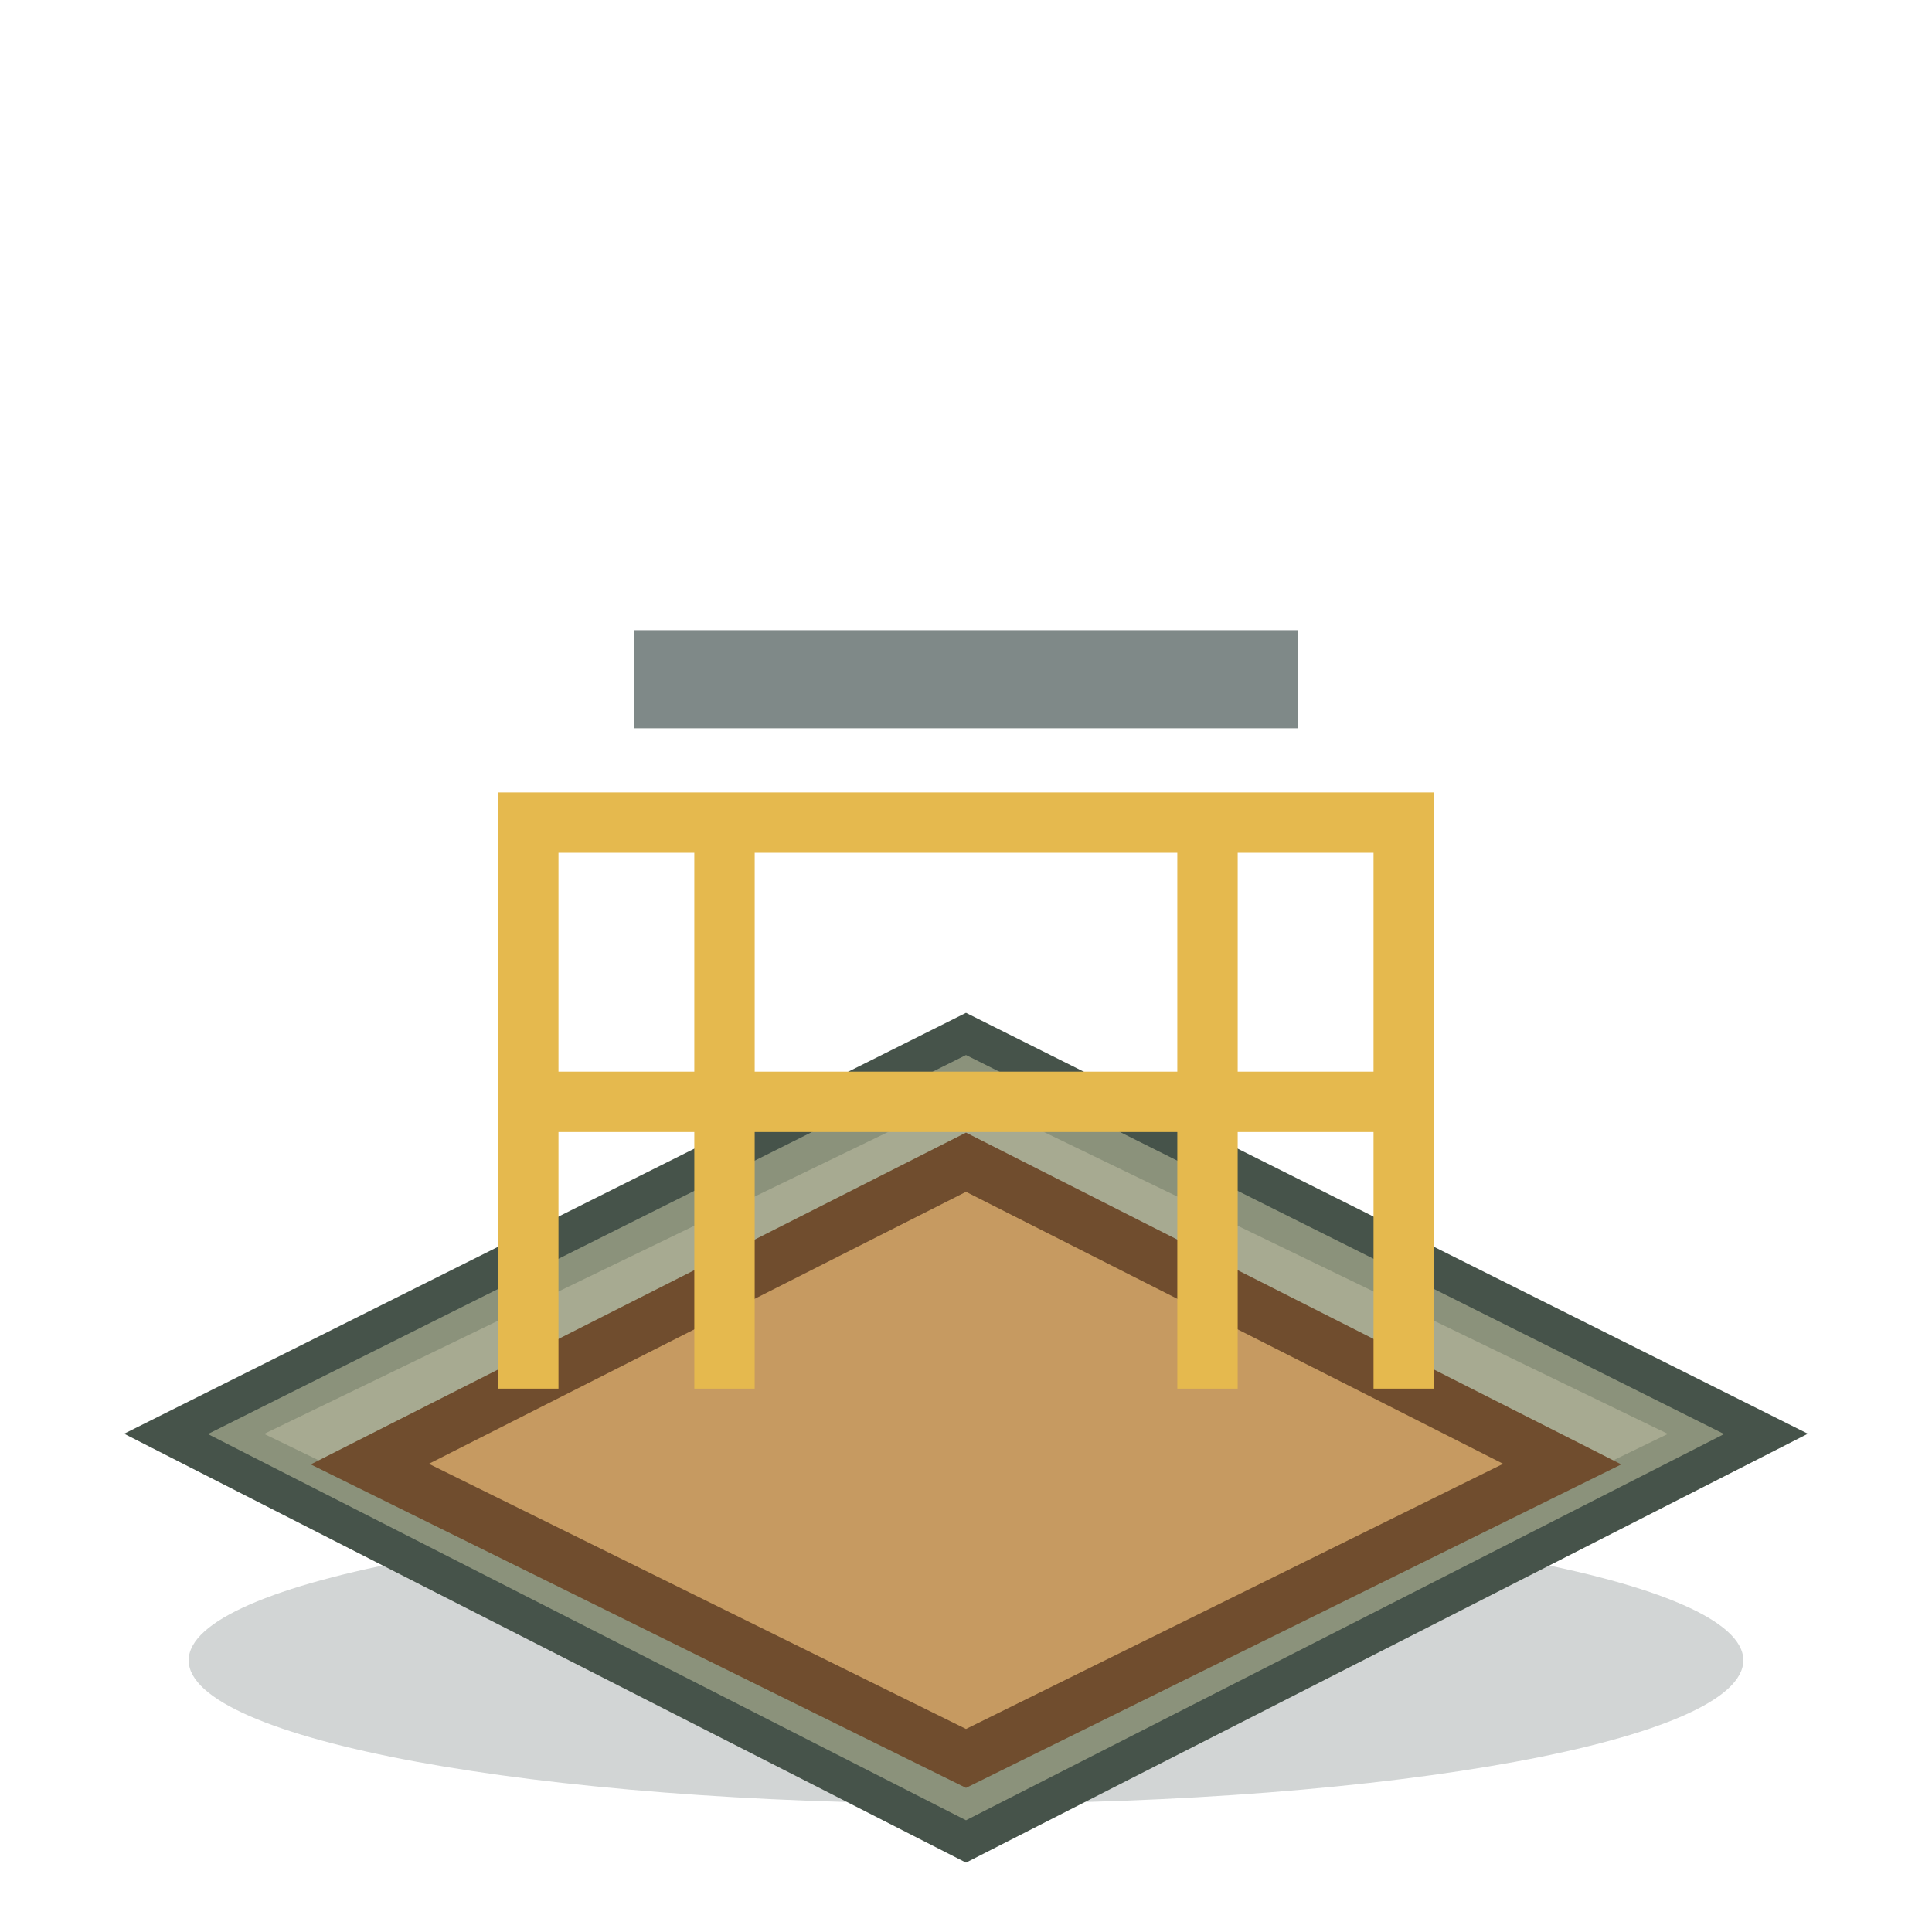
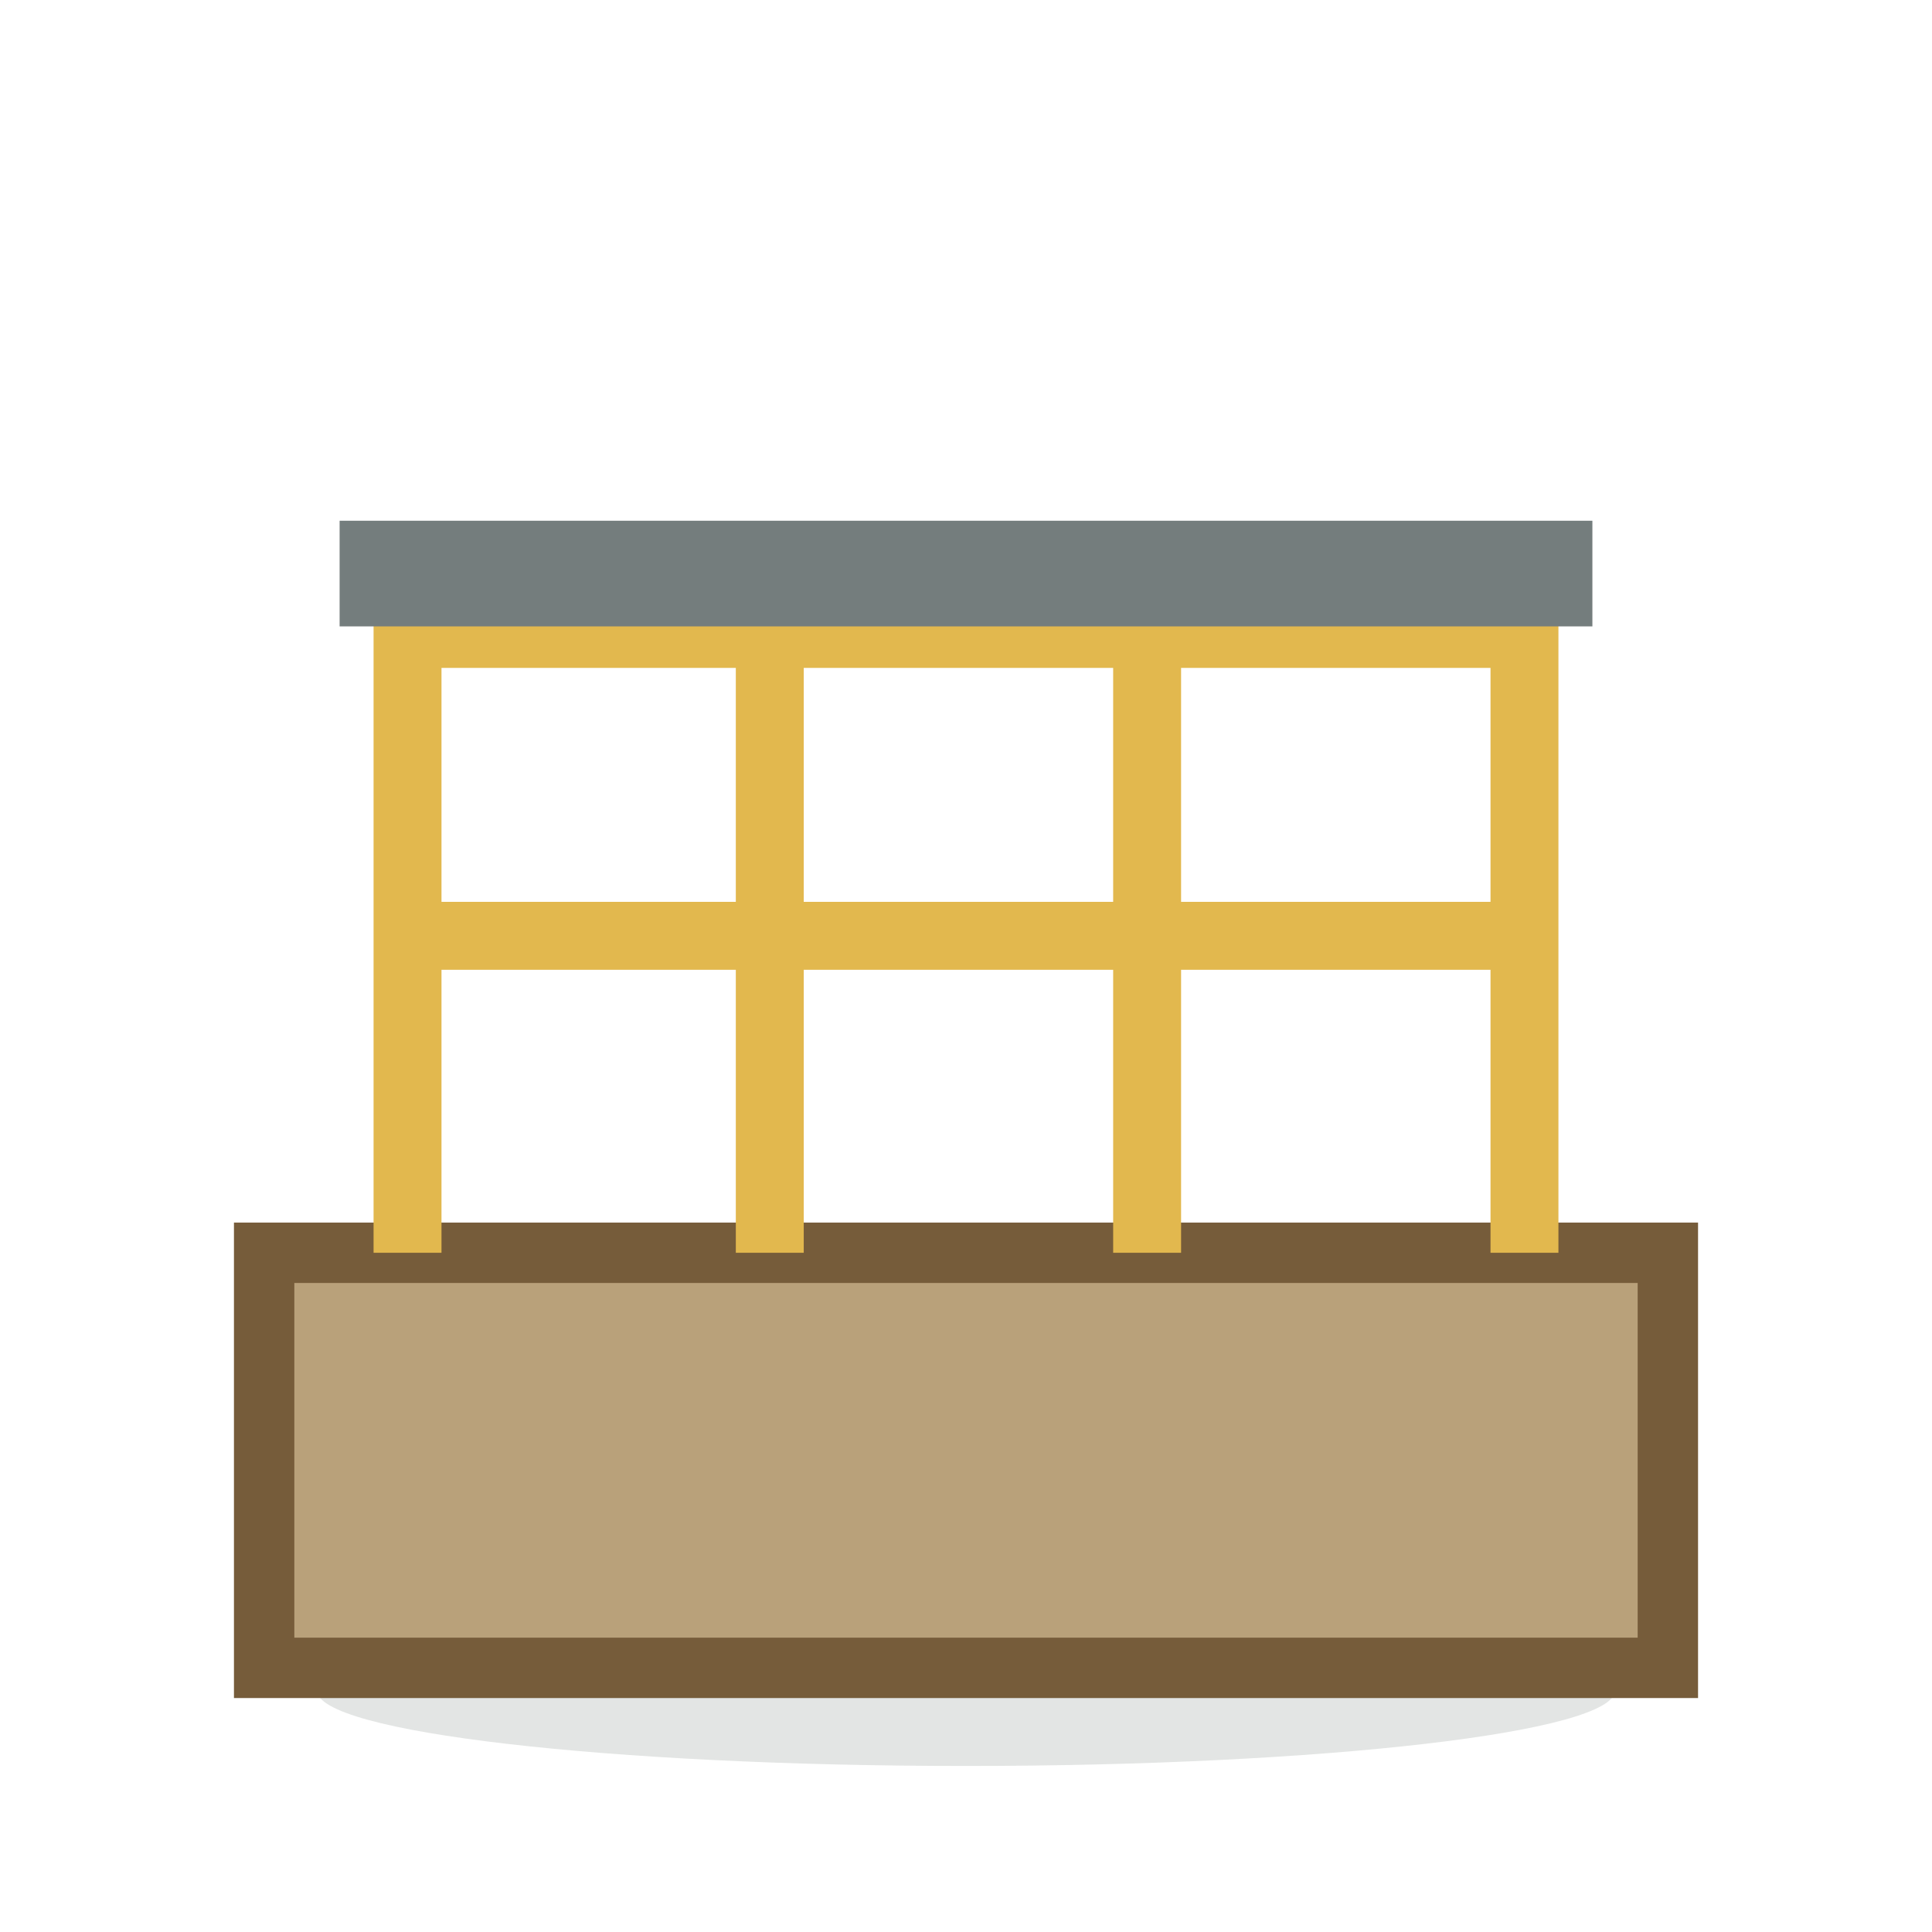
- <svg xmlns="http://www.w3.org/2000/svg" width="256" height="256" viewBox="0 0 256 256" shape-rendering="geometricPrecision">
-   <defs>
-     <linearGradient id="wall" x2="0" y2="1">
-       <stop stop-color="#fff0cf" />
-       <stop offset="1" stop-color="#bd9364" />
-     </linearGradient>
-     <linearGradient id="glass" x2="0" y2="1">
-       <stop stop-color="#c9f4ff" />
-       <stop offset="1" stop-color="#267ba5" />
-     </linearGradient>
-     <linearGradient id="roof" x2="0" y2="1">
-       <stop stop-color="#65758b" />
-       <stop offset="1" stop-color="#293849" />
-     </linearGradient>
-   </defs>
-   <ellipse cx="128" cy="220" rx="103" ry="19" fill="#1c2c2b" opacity=".2" />
-   <path d="M22 190L128 137 234 190 128 244Z" fill="#8b927b" stroke="#46534a" stroke-width="5" />
-   <path d="M35 190L128 145 221 190 128 235Z" fill="#a7aa91" />
-   <path d="M49 194l79-40 79 40-79 39Z" fill="#c69a61" stroke="#704d2e" stroke-width="7" />
-   <path d="M70 184v-75h116v75M70 146h116M96 109v75M160 109v75" fill="none" stroke="#e5b94e" stroke-width="8" />
-   <path d="M84 90h88" stroke="#7f8988" stroke-width="13" />
+ <svg xmlns="http://www.w3.org/2000/svg" width="256" height="256" viewBox="0 0 256 256">
+   <ellipse cx="128" cy="224" rx="86" ry="10" fill="#26382c" opacity=".13" />
+   <rect x="35" y="166" width="186" height="55" fill="#b9a17a" stroke="#765c3a" stroke-width="8" />
+   <path d="M54 166V84h148v82M54 124h148M102 84v82M152 84v82" fill="none" stroke="#e2b84e" stroke-width="9" />
+   <path d="M45 76h166" stroke="#747d7d" stroke-width="14" />
</svg>
